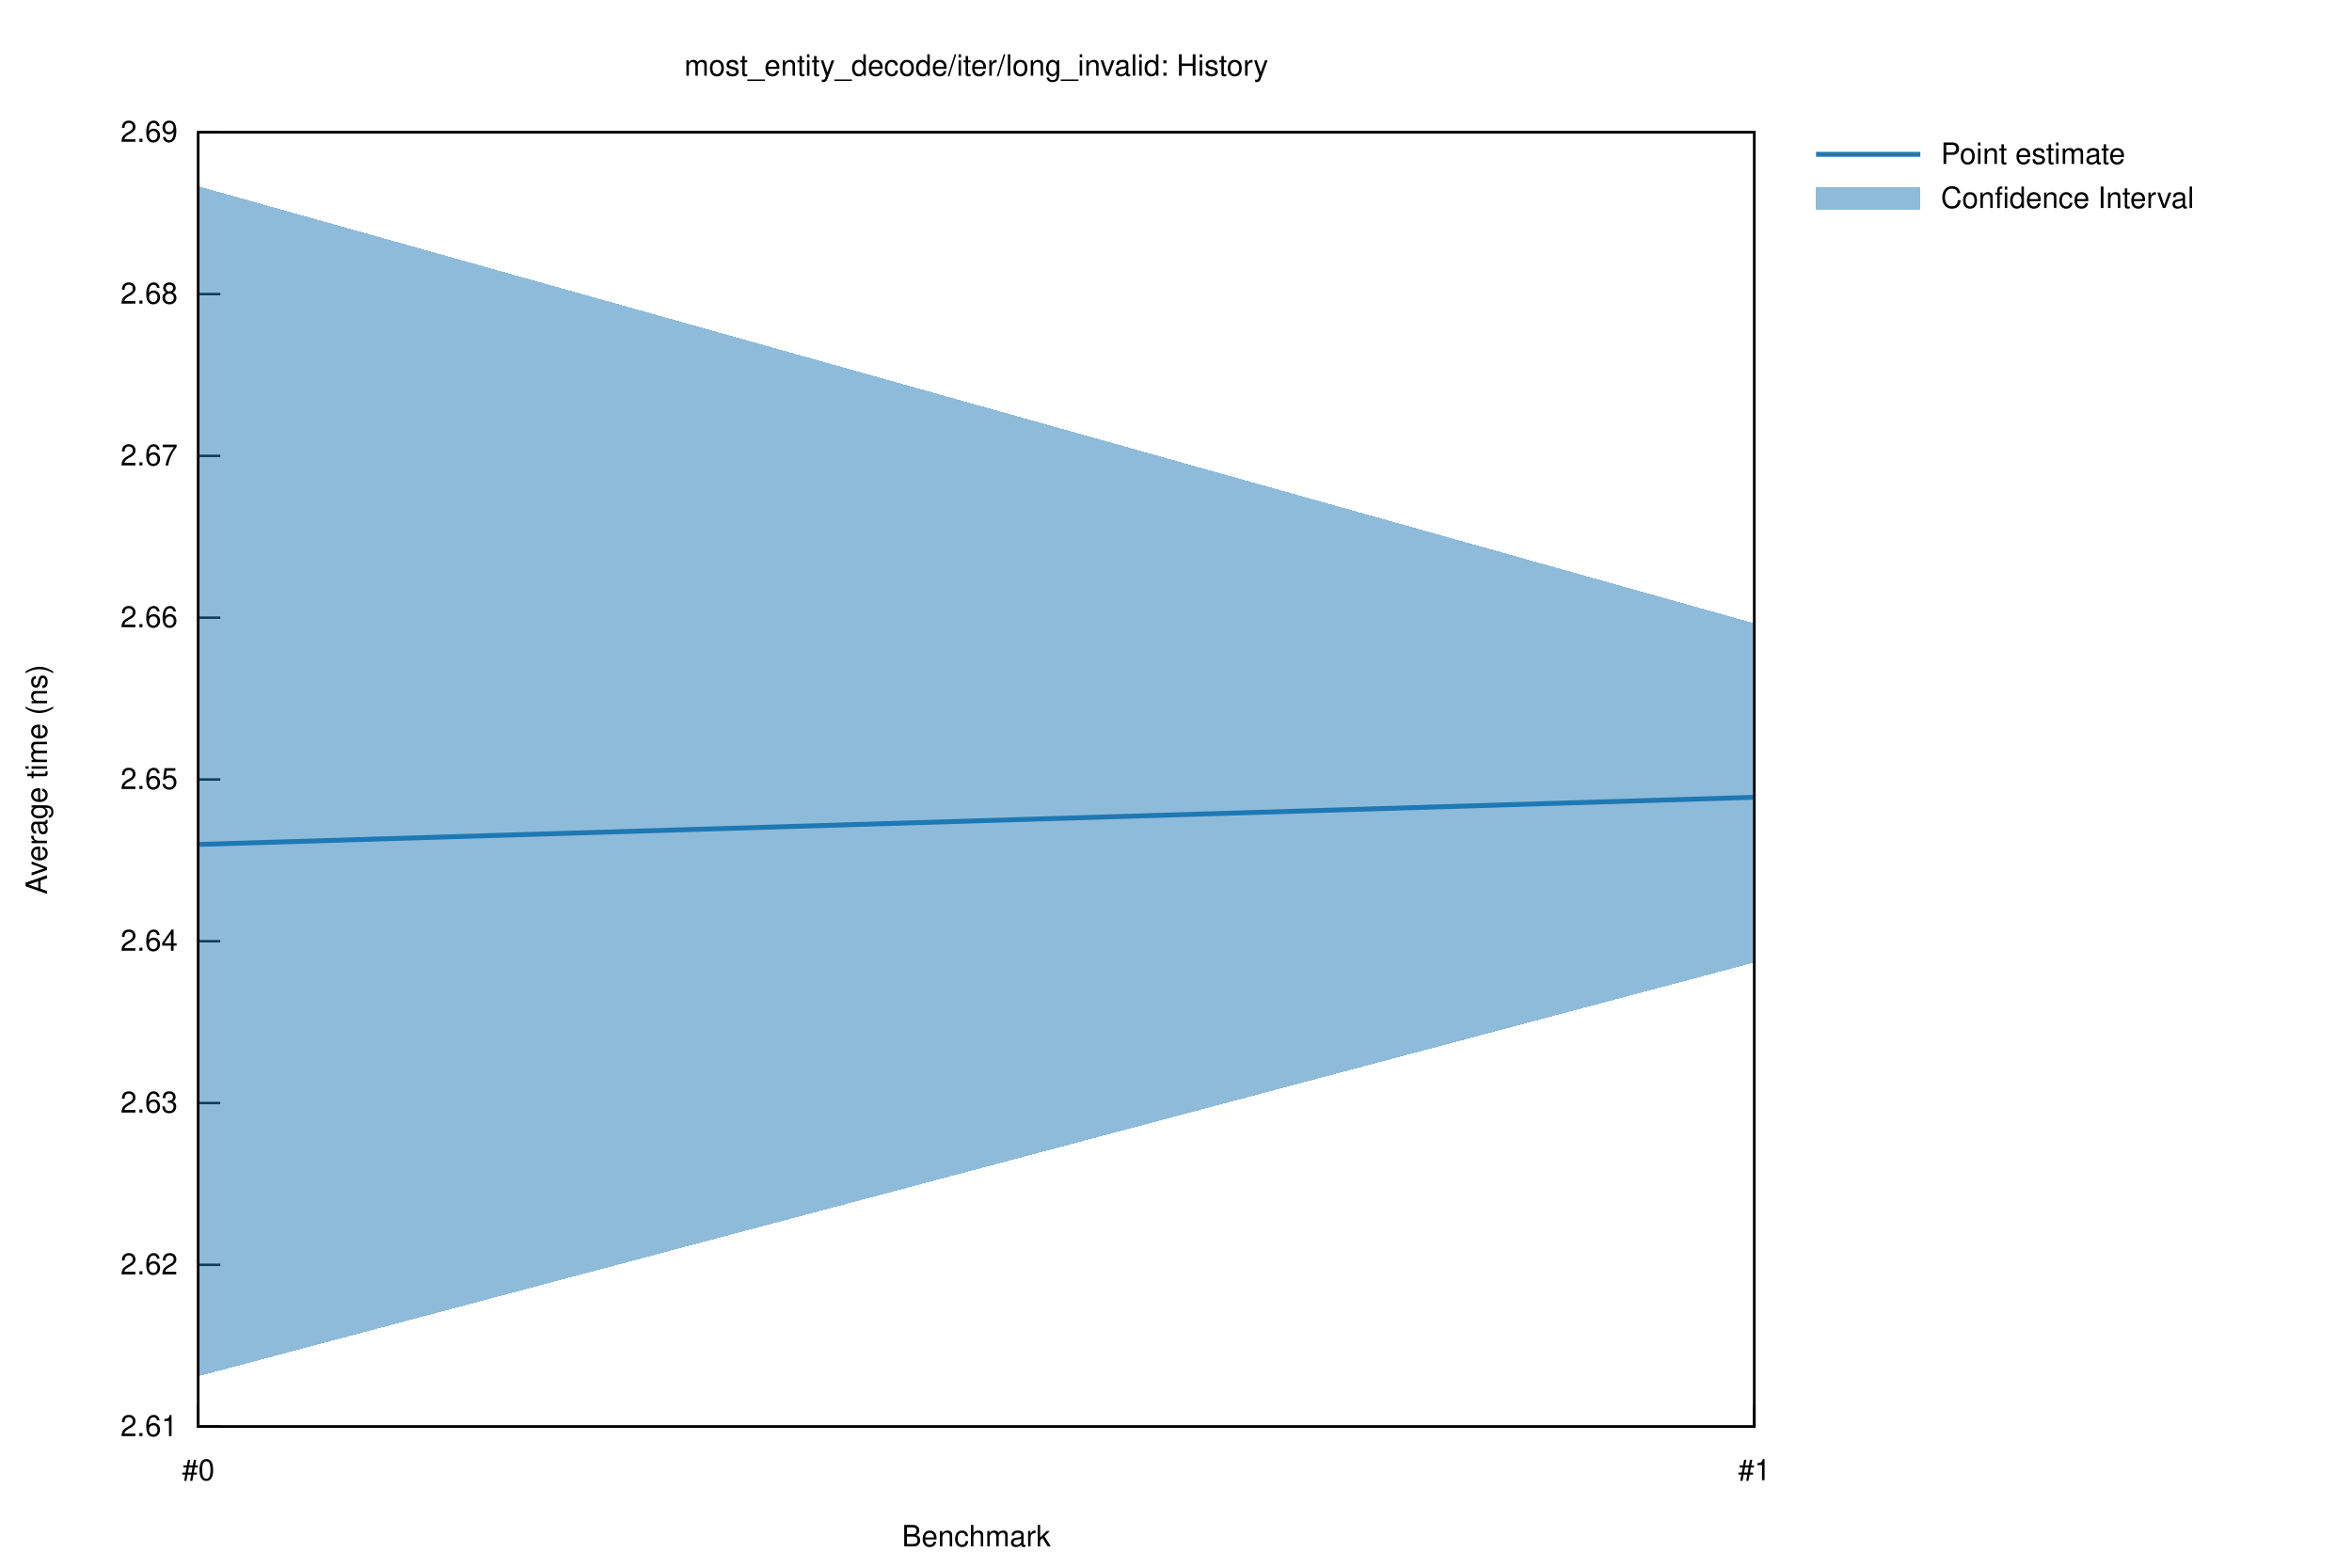
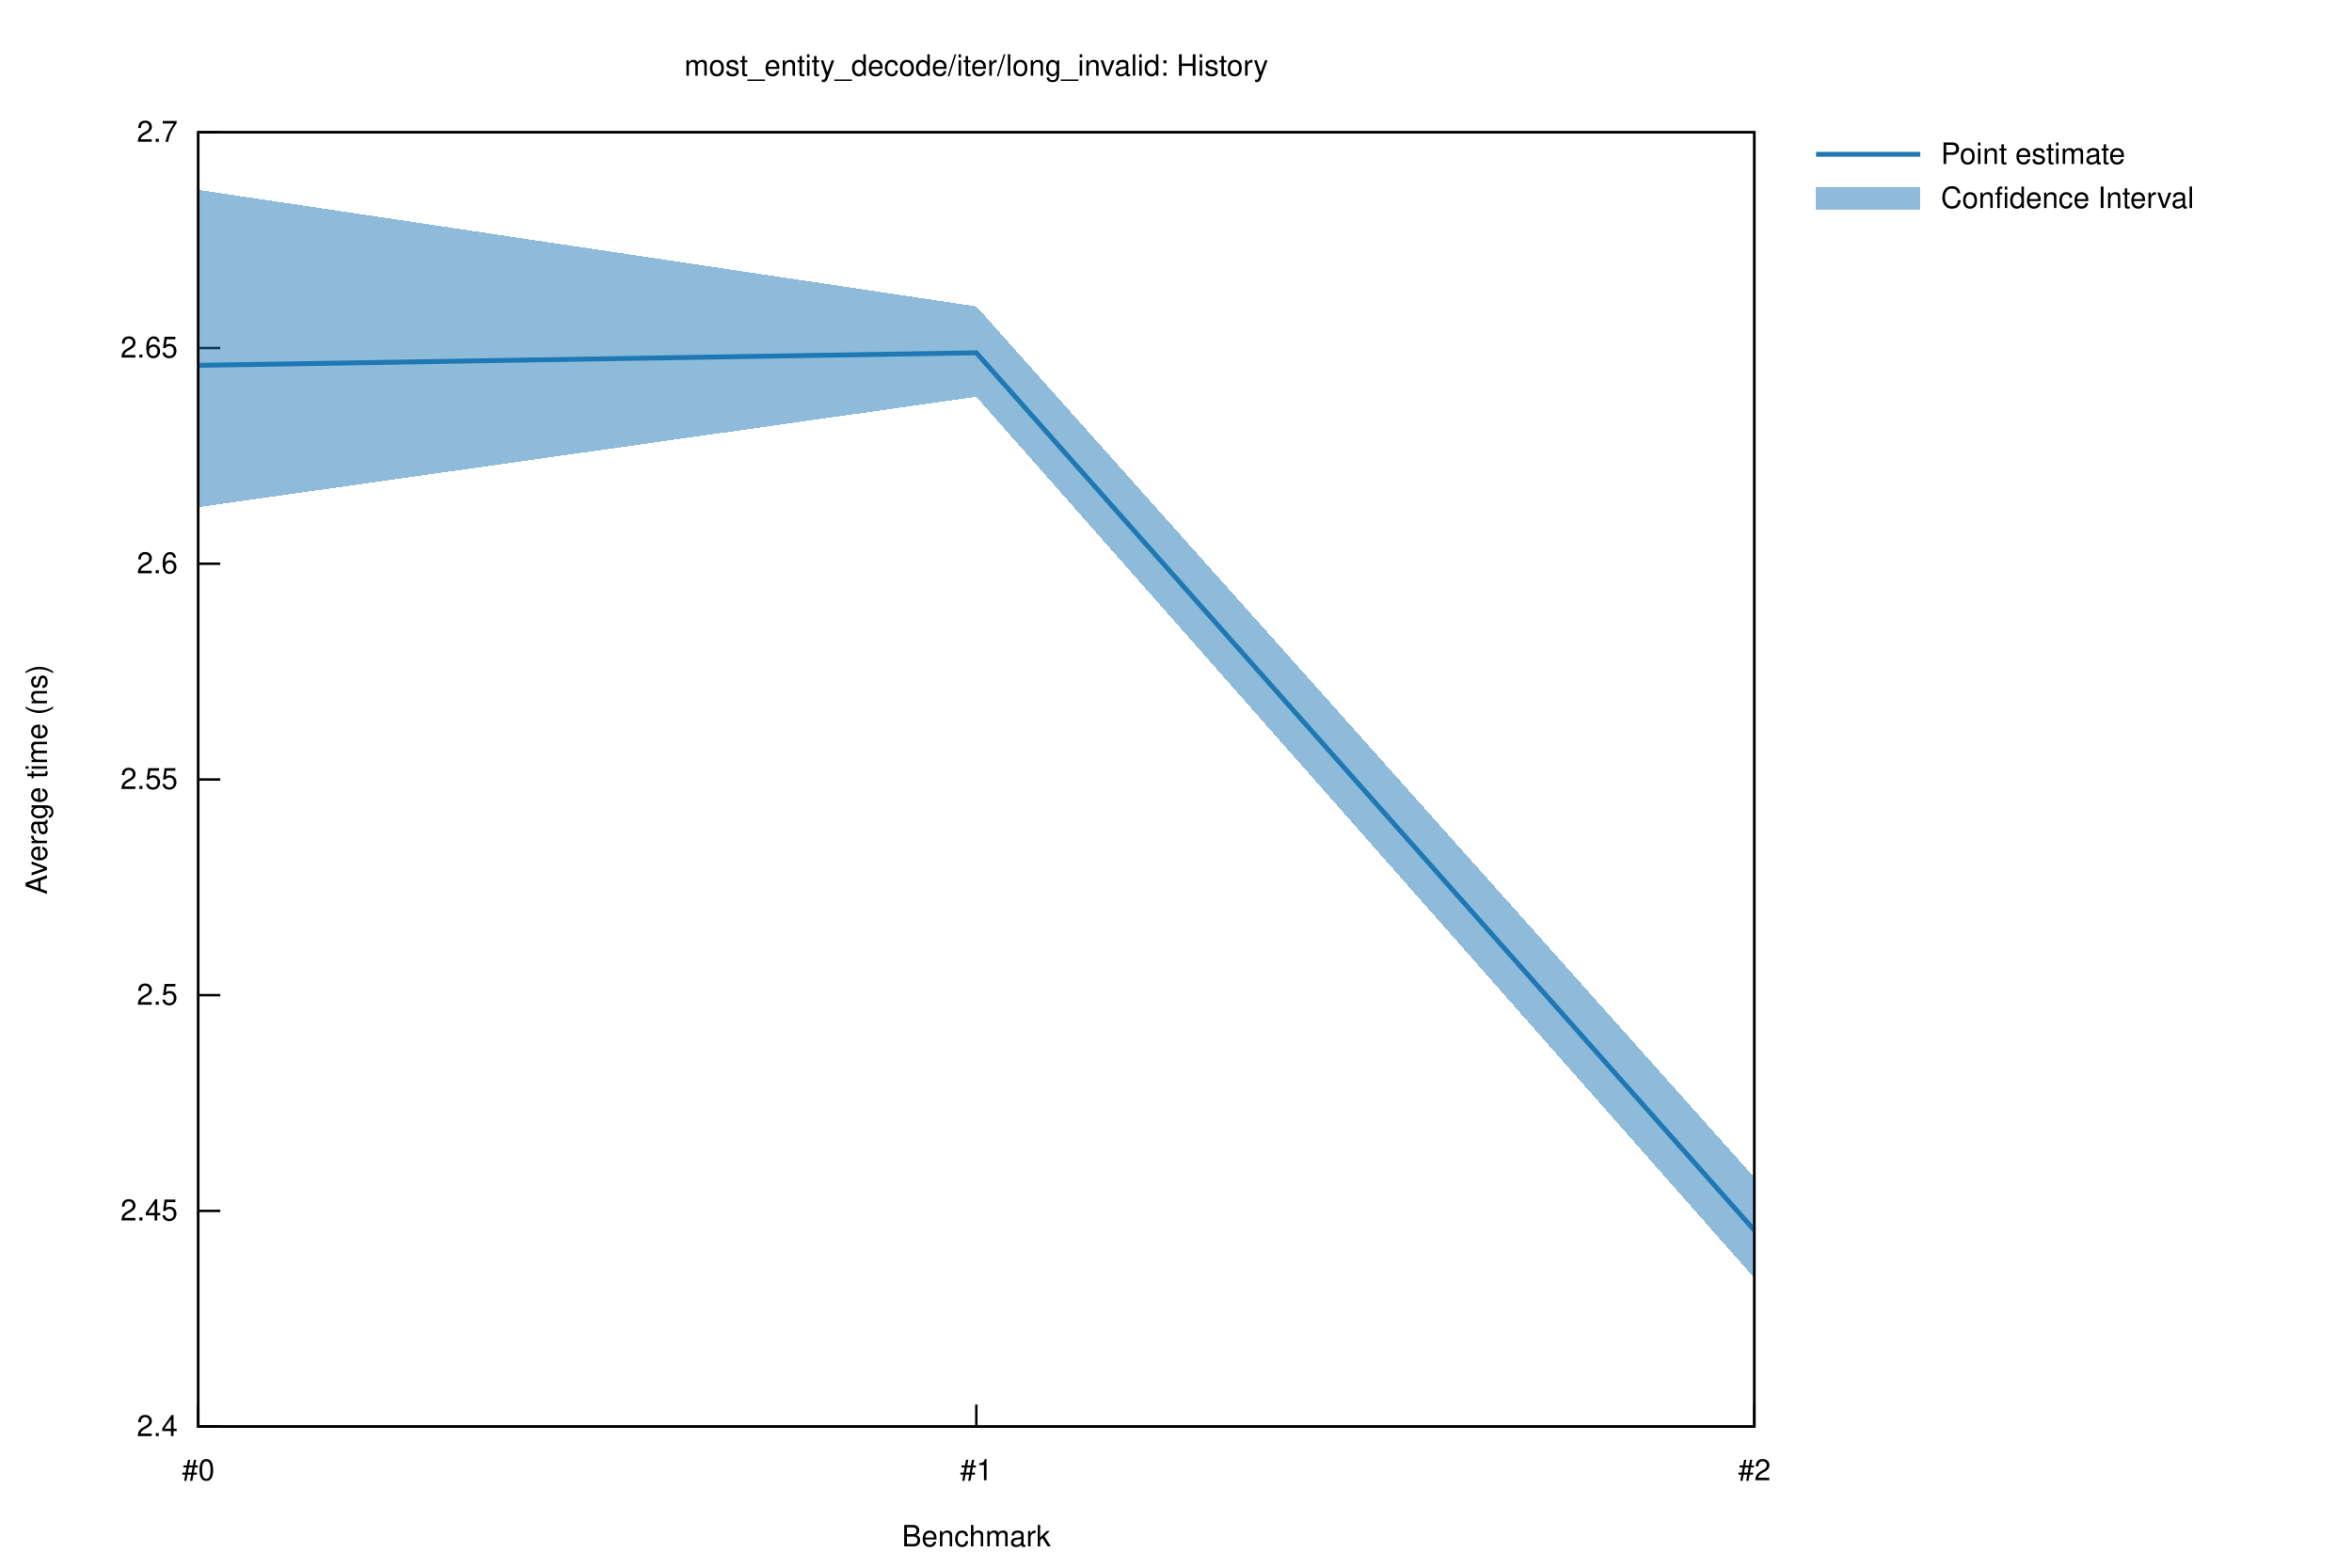
<svg xmlns="http://www.w3.org/2000/svg" xmlns:xlink="http://www.w3.org/1999/xlink" viewBox="0 0 960 640">
  <g id="gnuplot_canvas">
    <rect x="0" y="0" width="960" height="640" fill="none" />
    <defs>
      <circle id="gpDot" r="0.5" stroke-width="0.5" stroke="currentColor" />
      <path id="gpPt0" stroke-width="0.222" stroke="currentColor" d="M-1,0 h2 M0,-1 v2" />
      <path id="gpPt1" stroke-width="0.222" stroke="currentColor" d="M-1,-1 L1,1 M1,-1 L-1,1" />
      <path id="gpPt2" stroke-width="0.222" stroke="currentColor" d="M-1,0 L1,0 M0,-1 L0,1 M-1,-1 L1,1 M-1,1 L1,-1" />
      <rect id="gpPt3" stroke-width="0.222" stroke="currentColor" x="-1" y="-1" width="2" height="2" />
      <rect id="gpPt4" stroke-width="0.222" stroke="currentColor" fill="currentColor" x="-1" y="-1" width="2" height="2" />
      <circle id="gpPt5" stroke-width="0.222" stroke="currentColor" cx="0" cy="0" r="1" />
      <use xlink:href="#gpPt5" id="gpPt6" fill="currentColor" stroke="none" />
      <path id="gpPt7" stroke-width="0.222" stroke="currentColor" d="M0,-1.33 L-1.33,0.67 L1.33,0.67 z" />
      <use xlink:href="#gpPt7" id="gpPt8" fill="currentColor" stroke="none" />
      <use xlink:href="#gpPt7" id="gpPt9" stroke="currentColor" transform="rotate(180)" />
      <use xlink:href="#gpPt9" id="gpPt10" fill="currentColor" stroke="none" />
      <use xlink:href="#gpPt3" id="gpPt11" stroke="currentColor" transform="rotate(45)" />
      <use xlink:href="#gpPt11" id="gpPt12" fill="currentColor" stroke="none" />
      <path id="gpPt13" stroke-width="0.222" stroke="currentColor" d="M0,1.330 L1.265,0.411 L0.782,-1.067 L-0.782,-1.076 L-1.265,0.411 z" />
      <use xlink:href="#gpPt13" id="gpPt14" fill="currentColor" stroke="none" />
      <filter id="textbox" filterUnits="objectBoundingBox" x="0" y="0" height="1" width="1">
        <feFlood flood-color="white" flood-opacity="1" result="bgnd" />
        <feComposite in="SourceGraphic" in2="bgnd" operator="atop" />
      </filter>
      <filter id="greybox" filterUnits="objectBoundingBox" x="0" y="0" height="1" width="1">
        <feFlood flood-color="lightgrey" flood-opacity="1" result="grey" />
        <feComposite in="SourceGraphic" in2="grey" operator="atop" />
      </filter>
    </defs>
    <g fill="none" color="white" stroke="currentColor" stroke-width="1.00" stroke-linecap="butt" stroke-linejoin="miter">
</g>
    <g fill="none" color="black" stroke="currentColor" stroke-width="1.00" stroke-linecap="butt" stroke-linejoin="miter">
      <path stroke="black" d="M80.92,582.40 L89.92,582.40  " />
      <g transform="translate(72.53,586.30)" stroke="none" fill="black" font-family="Helvetica" font-size="12.00" text-anchor="end">
        <text>
-           <tspan font-family="Helvetica"> 2.61</tspan>
+           <tspan font-family="Helvetica"> 2.4</tspan>
        </text>
      </g>
    </g>
    <g fill="none" color="black" stroke="currentColor" stroke-width="1.00" stroke-linecap="butt" stroke-linejoin="miter">
-       <path stroke="black" d="M80.92,516.35 L89.92,516.35  " />
-       <g transform="translate(72.53,520.25)" stroke="none" fill="black" font-family="Helvetica" font-size="12.00" text-anchor="end">
+       <path stroke="black" d="M80.92,494.34 L89.92,494.34  " />
+       <g transform="translate(72.53,498.24)" stroke="none" fill="black" font-family="Helvetica" font-size="12.00" text-anchor="end">
        <text>
-           <tspan font-family="Helvetica"> 2.62</tspan>
+           <tspan font-family="Helvetica"> 2.45</tspan>
        </text>
      </g>
    </g>
    <g fill="none" color="black" stroke="currentColor" stroke-width="1.00" stroke-linecap="butt" stroke-linejoin="miter">
-       <path stroke="black" d="M80.92,450.30 L89.92,450.30  " />
-       <g transform="translate(72.53,454.20)" stroke="none" fill="black" font-family="Helvetica" font-size="12.00" text-anchor="end">
+       <path stroke="black" d="M80.92,406.27 L89.92,406.27  " />
+       <g transform="translate(72.53,410.17)" stroke="none" fill="black" font-family="Helvetica" font-size="12.00" text-anchor="end">
        <text>
-           <tspan font-family="Helvetica"> 2.63</tspan>
-         </text>
-       </g>
-     </g>
-     <g fill="none" color="black" stroke="currentColor" stroke-width="1.00" stroke-linecap="butt" stroke-linejoin="miter">
-       <path stroke="black" d="M80.92,384.25 L89.92,384.25  " />
-       <g transform="translate(72.53,388.15)" stroke="none" fill="black" font-family="Helvetica" font-size="12.00" text-anchor="end">
-         <text>
-           <tspan font-family="Helvetica"> 2.64</tspan>
+           <tspan font-family="Helvetica"> 2.5</tspan>
        </text>
      </g>
    </g>
    <g fill="none" color="black" stroke="currentColor" stroke-width="1.00" stroke-linecap="butt" stroke-linejoin="miter">
      <path stroke="black" d="M80.92,318.21 L89.92,318.21  " />
      <g transform="translate(72.53,322.11)" stroke="none" fill="black" font-family="Helvetica" font-size="12.00" text-anchor="end">
        <text>
-           <tspan font-family="Helvetica"> 2.65</tspan>
+           <tspan font-family="Helvetica"> 2.55</tspan>
        </text>
      </g>
    </g>
    <g fill="none" color="black" stroke="currentColor" stroke-width="1.00" stroke-linecap="butt" stroke-linejoin="miter">
-       <path stroke="black" d="M80.92,252.16 L89.92,252.16  " />
-       <g transform="translate(72.53,256.06)" stroke="none" fill="black" font-family="Helvetica" font-size="12.00" text-anchor="end">
+       <path stroke="black" d="M80.92,230.14 L89.92,230.14  " />
+       <g transform="translate(72.53,234.04)" stroke="none" fill="black" font-family="Helvetica" font-size="12.00" text-anchor="end">
        <text>
-           <tspan font-family="Helvetica"> 2.66</tspan>
+           <tspan font-family="Helvetica"> 2.6</tspan>
        </text>
      </g>
    </g>
    <g fill="none" color="black" stroke="currentColor" stroke-width="1.00" stroke-linecap="butt" stroke-linejoin="miter">
-       <path stroke="black" d="M80.92,186.11 L89.92,186.11  " />
-       <g transform="translate(72.53,190.01)" stroke="none" fill="black" font-family="Helvetica" font-size="12.00" text-anchor="end">
+       <path stroke="black" d="M80.92,142.08 L89.92,142.08  " />
+       <g transform="translate(72.53,145.98)" stroke="none" fill="black" font-family="Helvetica" font-size="12.00" text-anchor="end">
        <text>
-           <tspan font-family="Helvetica"> 2.67</tspan>
-         </text>
-       </g>
-     </g>
-     <g fill="none" color="black" stroke="currentColor" stroke-width="1.00" stroke-linecap="butt" stroke-linejoin="miter">
-       <path stroke="black" d="M80.92,120.06 L89.92,120.06  " />
-       <g transform="translate(72.53,123.96)" stroke="none" fill="black" font-family="Helvetica" font-size="12.00" text-anchor="end">
-         <text>
-           <tspan font-family="Helvetica"> 2.68</tspan>
+           <tspan font-family="Helvetica"> 2.65</tspan>
        </text>
      </g>
    </g>
    <g fill="none" color="black" stroke="currentColor" stroke-width="1.00" stroke-linecap="butt" stroke-linejoin="miter">
      <path stroke="black" d="M80.92,54.01 L89.92,54.01  " />
      <g transform="translate(72.53,57.91)" stroke="none" fill="black" font-family="Helvetica" font-size="12.00" text-anchor="end">
        <text>
-           <tspan font-family="Helvetica"> 2.69</tspan>
+           <tspan font-family="Helvetica"> 2.7</tspan>
        </text>
      </g>
    </g>
    <g fill="none" color="black" stroke="currentColor" stroke-width="1.00" stroke-linecap="butt" stroke-linejoin="miter">
      <path stroke="black" d="M80.92,582.40 L80.92,573.40  " />
      <g transform="translate(80.92,604.30)" stroke="none" fill="black" font-family="Helvetica" font-size="12.00" text-anchor="middle">
        <text>
          <tspan font-family="Helvetica">#0</tspan>
        </text>
      </g>
    </g>
    <g fill="none" color="black" stroke="currentColor" stroke-width="1.00" stroke-linecap="butt" stroke-linejoin="miter">
+       <path stroke="black" d="M398.50,582.40 L398.50,573.40  " />
+       <g transform="translate(398.50,604.30)" stroke="none" fill="black" font-family="Helvetica" font-size="12.00" text-anchor="middle">
+         <text>
+           <tspan font-family="Helvetica">#1</tspan>
+         </text>
+       </g>
+     </g>
+     <g fill="none" color="black" stroke="currentColor" stroke-width="1.00" stroke-linecap="butt" stroke-linejoin="miter">
      <path stroke="black" d="M716.07,582.40 L716.07,573.40  " />
      <g transform="translate(716.07,604.30)" stroke="none" fill="black" font-family="Helvetica" font-size="12.00" text-anchor="middle">
        <text>
-           <tspan font-family="Helvetica">#1</tspan>
+           <tspan font-family="Helvetica">#2</tspan>
        </text>
      </g>
    </g>
    <g fill="none" color="black" stroke="currentColor" stroke-width="1.00" stroke-linecap="butt" stroke-linejoin="miter">
</g>
    <g fill="none" color="black" stroke="currentColor" stroke-width="1.00" stroke-linecap="butt" stroke-linejoin="miter">
      <path stroke="black" d="M80.92,54.01 L80.92,582.40 L716.07,582.40 L716.07,54.01 L80.92,54.01 Z  " />
    </g>
    <g fill="none" color="black" stroke="currentColor" stroke-width="1.00" stroke-linecap="butt" stroke-linejoin="miter">
</g>
    <g id="gnuplot_plot_1">
      <g fill="none" color="white" stroke="black" stroke-width="2.00" stroke-linecap="butt" stroke-linejoin="miter">
</g>
      <g fill="none" color="black" stroke="currentColor" stroke-width="2.00" stroke-linecap="butt" stroke-linejoin="miter">
        <g transform="translate(792.19,66.91)" stroke="none" fill="black" font-family="Helvetica" font-size="12.00" text-anchor="start">
          <text>
            <tspan font-family="Helvetica">Point estimate</tspan>
          </text>
        </g>
      </g>
      <g fill="none" color="black" stroke="currentColor" stroke-width="2.00" stroke-linecap="butt" stroke-linejoin="miter">
-         <path stroke="rgb( 31, 120, 180)" d="M741.24,63.01 L783.80,63.01 M80.92,344.73 L716.07,325.48  " />
+         <path stroke="rgb( 31, 120, 180)" d="M741.24,63.01 L783.80,63.01 M80.92,149.15 L398.50,144.02 L716.07,502.25  " />
      </g>
    </g>
    <g id="gnuplot_plot_2">
      <g fill="none" color="white" stroke="rgb( 31, 120, 180)" stroke-width="1.00" stroke-linecap="butt" stroke-linejoin="miter">
</g>
      <g fill="none" color="black" stroke="currentColor" stroke-width="1.00" stroke-linecap="butt" stroke-linejoin="miter">
        <g transform="translate(792.19,84.91)" stroke="none" fill="black" font-family="Helvetica" font-size="12.00" text-anchor="start">
          <text>
            <tspan font-family="Helvetica">Confidence Interval</tspan>
          </text>
        </g>
      </g>
      <g fill="none" color="black" stroke="currentColor" stroke-width="1.00" stroke-linecap="butt" stroke-linejoin="miter">
        <g stroke="none" shape-rendering="crispEdges">
          <polygon fill="rgb( 31, 120, 180)" fill-opacity="0.5" points="741.24,85.51 783.80,85.51 783.80,76.51 741.24,76.51 " />
-           <polygon fill="rgb( 31, 120, 180)" fill-opacity="0.5" points="80.92,76.01 716.07,254.45 716.07,392.94 80.92,561.87 " />
+           <polygon fill="rgb( 31, 120, 180)" fill-opacity="0.5" points="80.92,77.49 398.50,125.07 716.07,480.70 716.07,521.77 398.50,162.00 80.92,207.05 " />
        </g>
      </g>
    </g>
    <g fill="none" color="white" stroke="rgb( 31, 120, 180)" stroke-width="2.00" stroke-linecap="butt" stroke-linejoin="miter">
</g>
    <g fill="none" color="black" stroke="currentColor" stroke-width="2.00" stroke-linecap="butt" stroke-linejoin="miter">
</g>
    <g fill="none" color="black" stroke="black" stroke-width="1.00" stroke-linecap="butt" stroke-linejoin="miter">
</g>
    <g fill="none" color="black" stroke="currentColor" stroke-width="1.00" stroke-linecap="butt" stroke-linejoin="miter">
      <path stroke="black" d="M80.92,54.01 L80.92,582.40 L716.07,582.40 L716.07,54.01 L80.92,54.01 Z  " />
      <g transform="translate(19.18,318.21) rotate(270.00)" stroke="none" fill="black" font-family="Helvetica" font-size="12.00" text-anchor="middle">
        <text>
          <tspan font-family="Helvetica">Average time (ns)</tspan>
        </text>
      </g>
    </g>
    <g fill="none" color="black" stroke="currentColor" stroke-width="1.00" stroke-linecap="butt" stroke-linejoin="miter">
      <g transform="translate(398.49,631.30)" stroke="none" fill="black" font-family="Helvetica" font-size="12.00" text-anchor="middle">
        <text>
          <tspan font-family="Helvetica">Benchmark</tspan>
        </text>
      </g>
    </g>
    <g fill="none" color="black" stroke="currentColor" stroke-width="1.00" stroke-linecap="butt" stroke-linejoin="miter">
</g>
    <g fill="none" color="black" stroke="currentColor" stroke-width="1.00" stroke-linecap="butt" stroke-linejoin="miter">
      <g transform="translate(398.49,30.91)" stroke="none" fill="black" font-family="Helvetica" font-size="12.00" text-anchor="middle">
        <text>
          <tspan font-family="Helvetica">most_entity_decode/iter/long_invalid: History</tspan>
        </text>
      </g>
    </g>
    <g fill="none" color="black" stroke="currentColor" stroke-width="1.00" stroke-linecap="butt" stroke-linejoin="miter">
</g>
  </g>
</svg>
